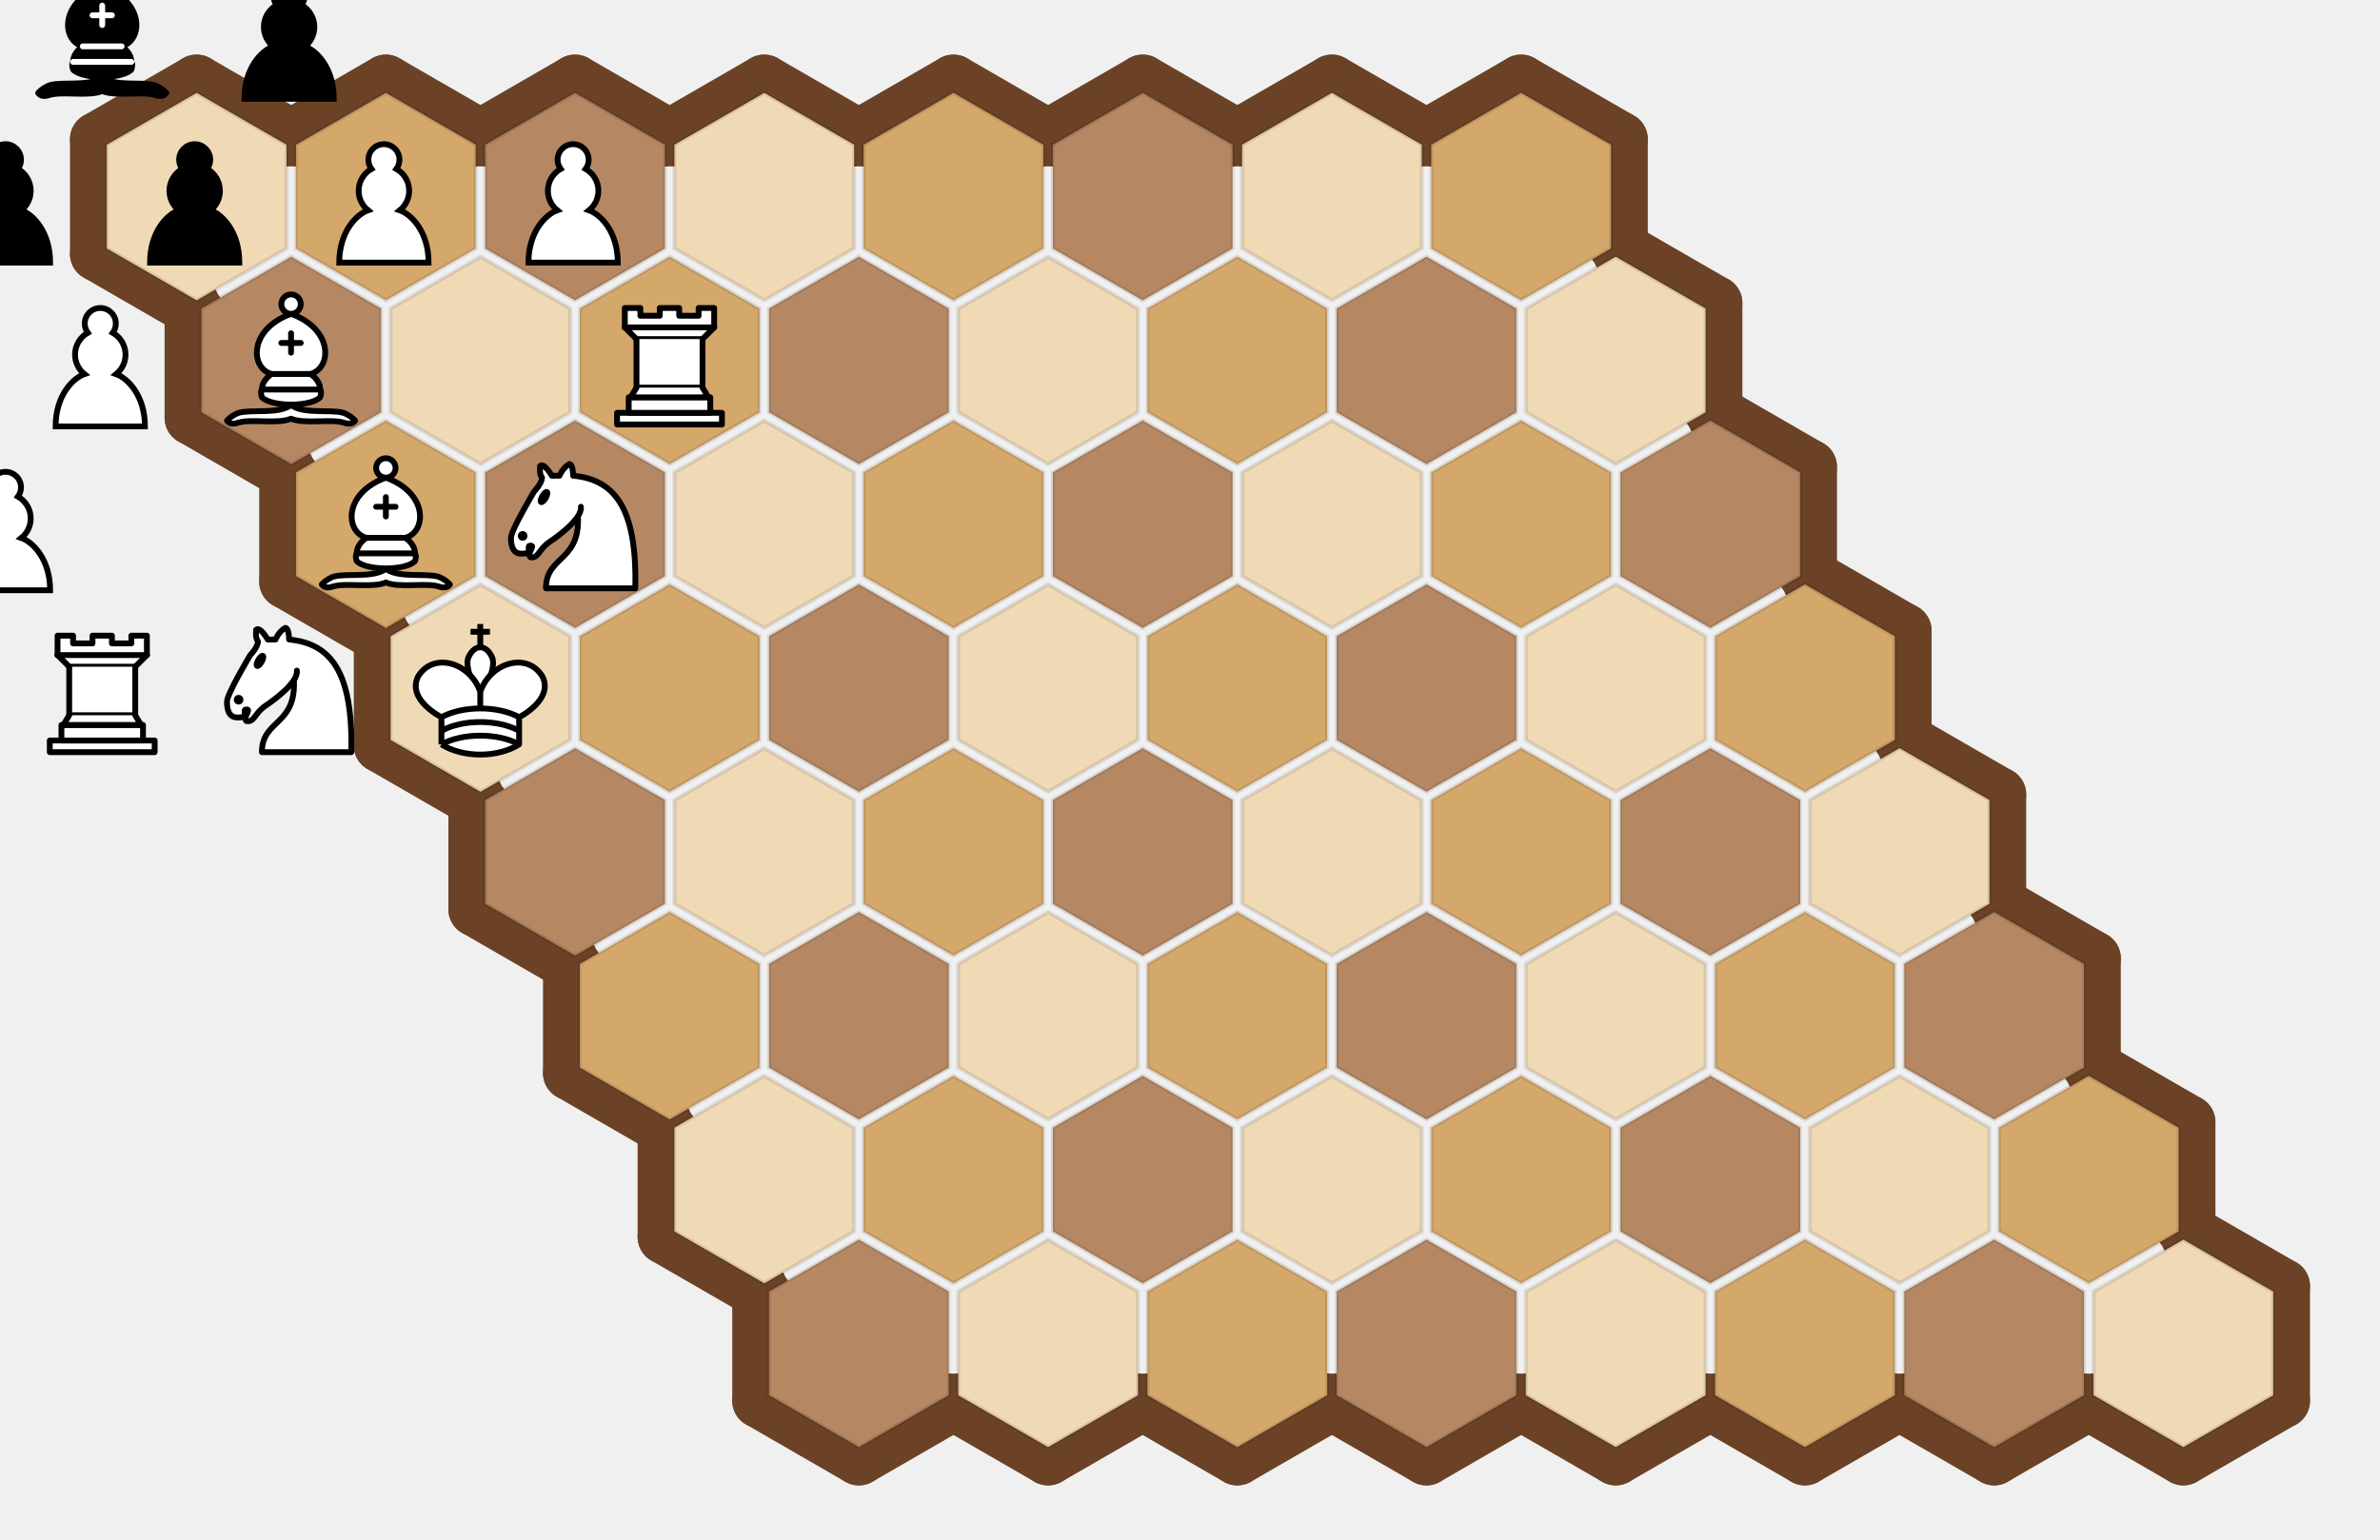
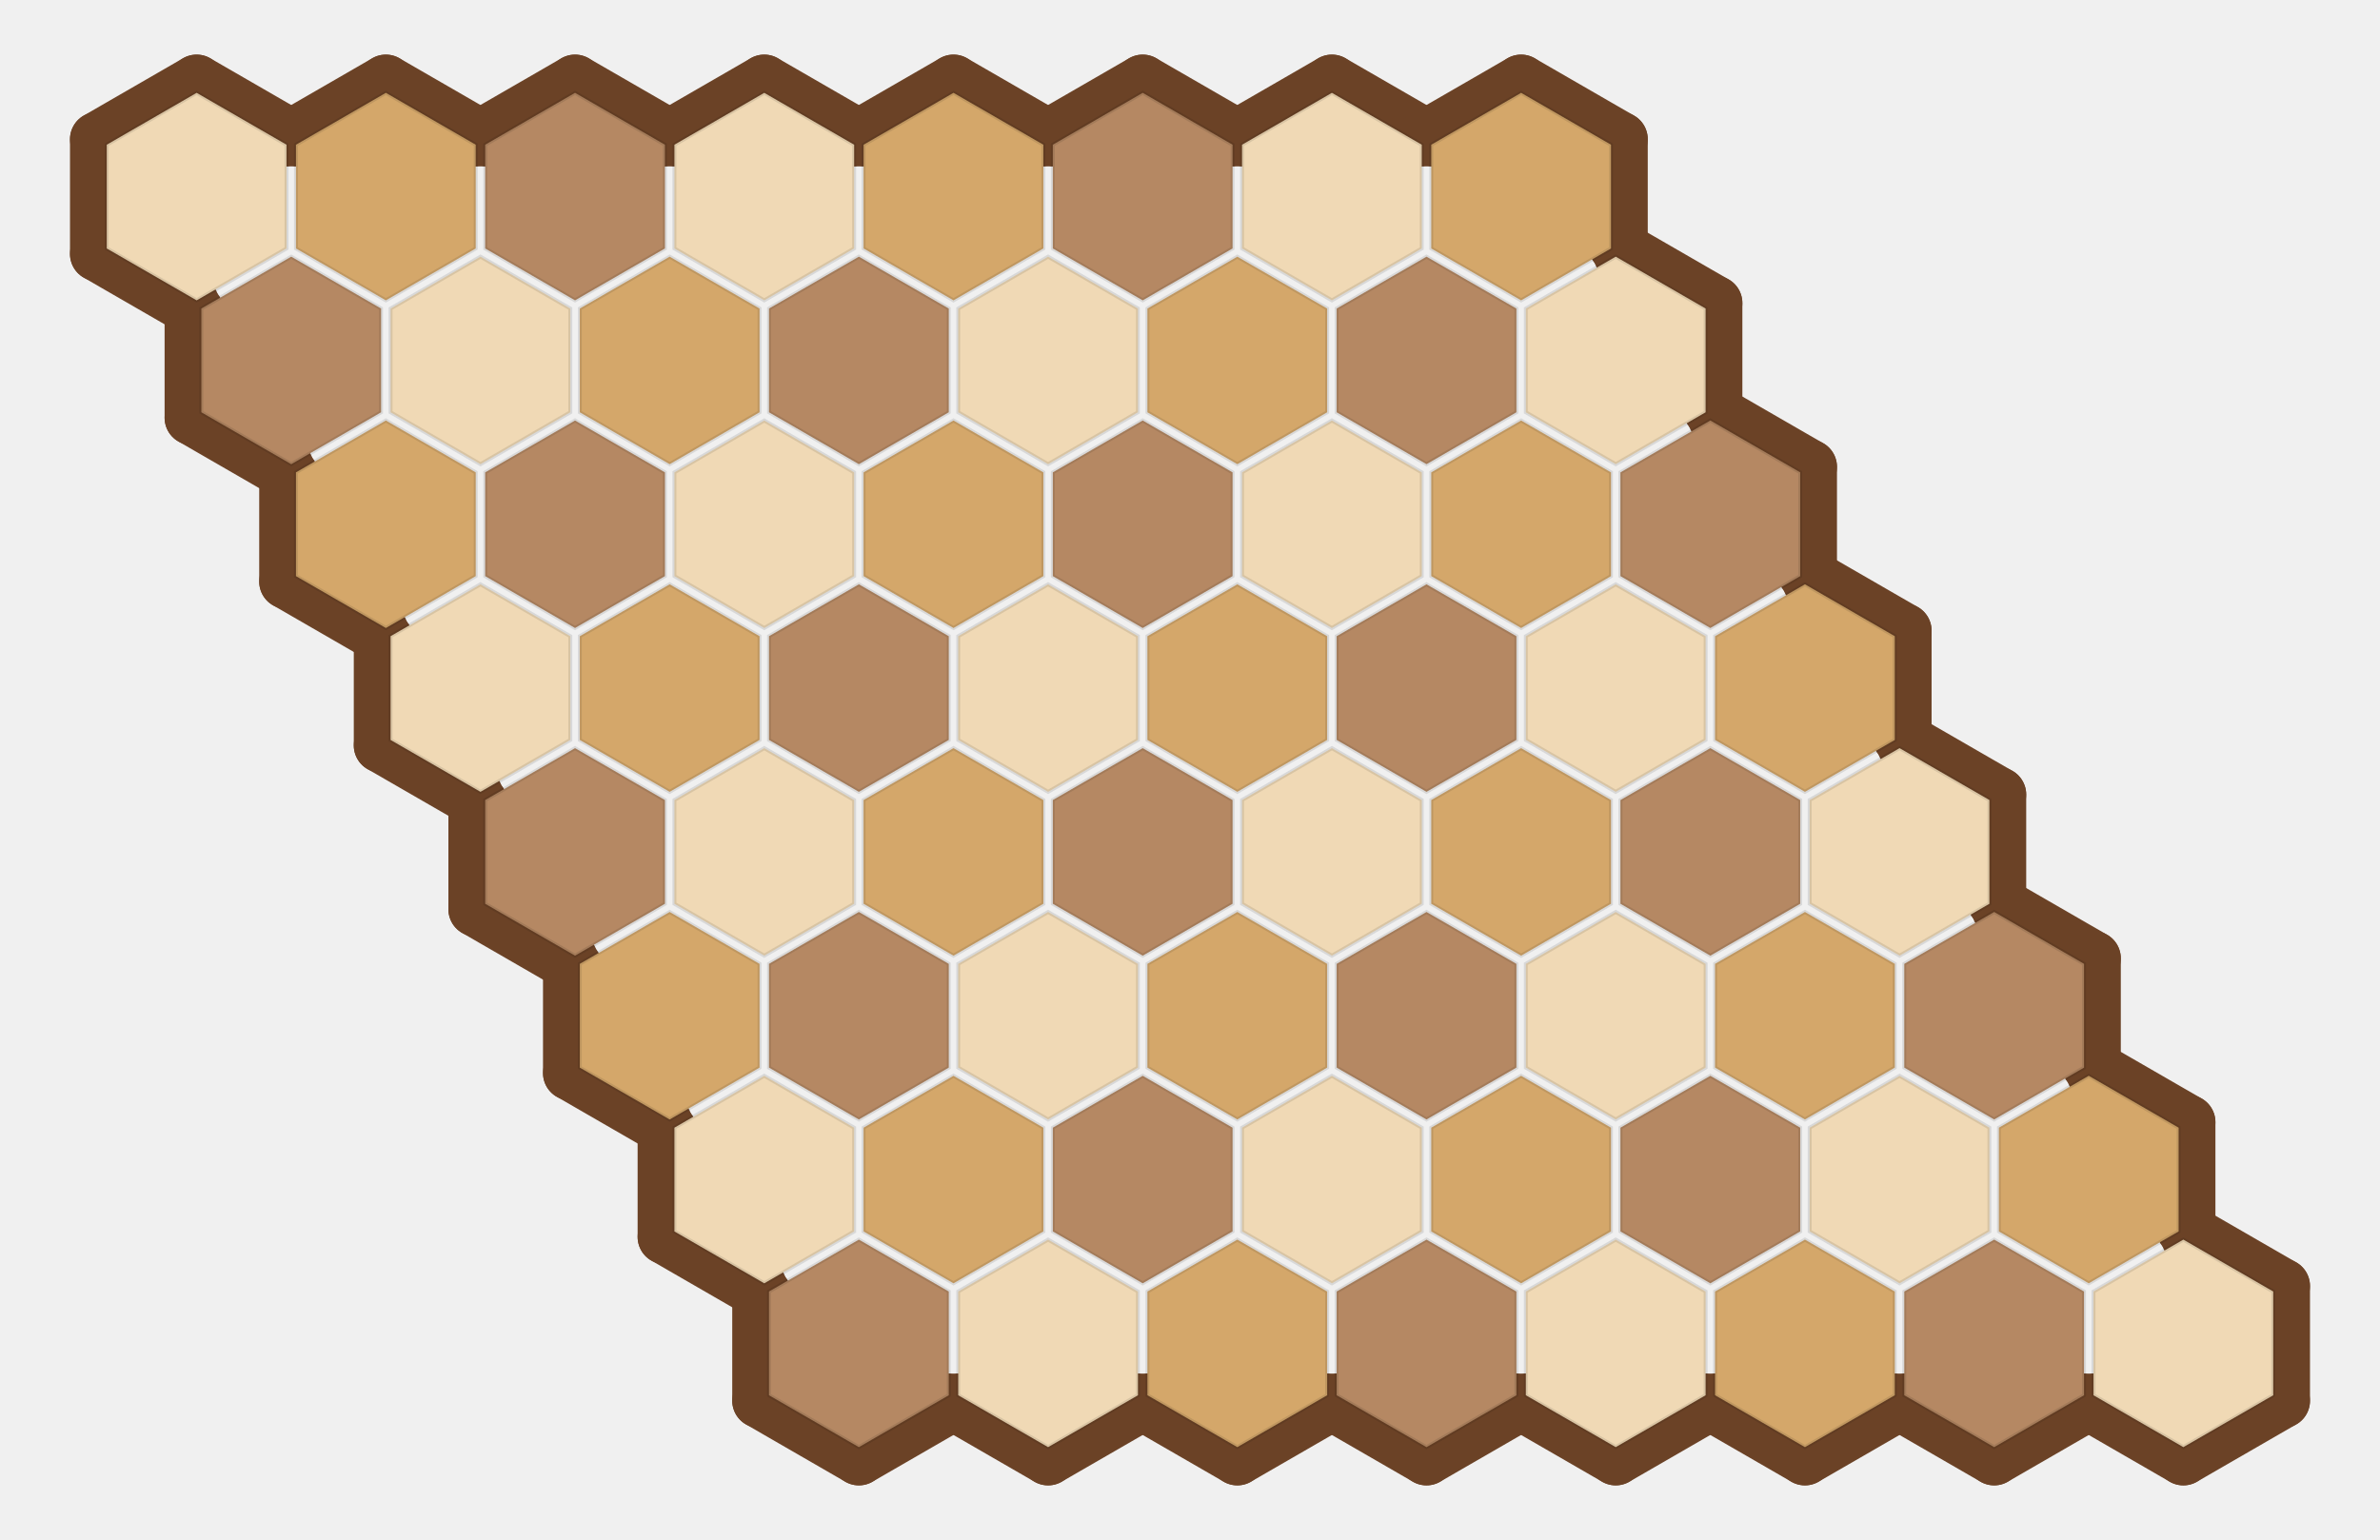
<svg xmlns="http://www.w3.org/2000/svg" viewBox="0 0 610.023 394.8" width="610.023" height="394.8">
-   <defs>
-     <symbol id="piece-mce-chess-bN" viewBox="0 0 45 45">
-       <g style="fill:none;stroke:#000;stroke-width:1.5;stroke-linecap:round;stroke-linejoin:round">
-         <path d="M 22,10 C 32.5,11 38.5,18 38,39 L 15,39 C 15,30 25,32.5 23,18" style="fill:#000" />
-         <path d="M 24,18 C 24.38,20.91 18.45,25.37 16,27 C 13,29 13.18,31.34 11,31 C 9.958,30.06 12.41,27.96 11,28 C 10,28 11.19,29.23 10,30 C 9,30 5.997,31 6,26 C 6,24 12,14 12,14 C 12,14 13.89,12.1 14,10.5 C 13.27,9.506 13.5,8.5 13.5,7.5 C 14.5,6.5 16.5,10 16.5,10 L 18.5,10 C 18.5,10 19.28,8.008 21,7 C 22,7 22,10 22,10" style="fill:#000" />
-         <path d="M 9.5,25.5 A 0.5,0.5 0 1 1 8.5,25.5 A 0.5,0.5 0 1 1 9.5,25.5 z" style="fill:#fff" />
-         <path d="M 15,15.5 A 0.5,1.5 0 1 1 14,15.5 A 0.5,1.5 0 1 1 15,15.5 z" transform="matrix(0.866,0.5,-0.5,0.866,9.693,-5.173)" style="fill:#fff" />
-         <path d="M 24.55,10.4 L 24.1,11.85 L 24.6,12 C 27.75,13 30.25,14.49 32.5,18.75 C 34.75,23.01 35.75,29.06 35.25,39 L 35.2,39.5 L 37.45,39.5 L 37.5,39 C 38,28.94 36.62,22.15 34.25,17.66 C 31.88,13.17 28.46,11.02 25.06,10.5 L 24.55,10.4 z" style="fill:#fff;stroke:none" />
-       </g>
-     </symbol>
-     <symbol id="piece-mce-chess-bP" viewBox="0 0 45 45">
-       <path d="M 22,9 C 19.79,9 18,10.79 18,13 C 18,13.89 18.29,14.71 18.78,15.38 C 16.83,16.5 15.5,18.59 15.5,21 C 15.5,23.03 16.44,24.84 17.91,26.03 C 14.91,27.09 10.5,31.58 10.5,39.5 L 33.5,39.5 C 33.5,31.58 29.09,27.09 26.09,26.03 C 27.56,24.84 28.5,23.03 28.5,21 C 28.5,18.59 27.17,16.5 25.22,15.38 C 25.71,14.71 26,13.89 26,13 C 26,10.79 24.21,9 22,9 z" style="fill:#000;stroke:#000;stroke-width:1.5;stroke-linecap:round" />
-     </symbol>
-     <symbol id="piece-mce-chess-wP" viewBox="0 0 45 45">
-       <path d="M 22,9 C 19.79,9 18,10.79 18,13 C 18,13.89 18.29,14.71 18.78,15.38 C 16.83,16.5 15.5,18.59 15.5,21 C 15.5,23.03 16.44,24.84 17.91,26.03 C 14.91,27.09 10.5,31.58 10.5,39.5 L 33.5,39.5 C 33.5,31.58 29.09,27.09 26.09,26.03 C 27.56,24.84 28.5,23.03 28.5,21 C 28.5,18.59 27.17,16.5 25.22,15.38 C 25.71,14.71 26,13.89 26,13 C 26,10.79 24.21,9 22,9 z" style="fill:#fff;stroke:#000;stroke-width:1.5;stroke-linecap:round" />
-     </symbol>
-     <symbol id="piece-mce-chess-wN" viewBox="0 0 45 45">
-       <g style="fill:none;stroke:#000;stroke-width:1.5;stroke-linecap:round;stroke-linejoin:round">
-         <path d="M 22,10 C 32.5,11 38.5,18 38,39 L 15,39 C 15,30 25,32.5 23,18" style="fill:#fff" />
-         <path d="M 24,18 C 24.38,20.91 18.45,25.37 16,27 C 13,29 13.18,31.34 11,31 C 9.958,30.06 12.41,27.96 11,28 C 10,28 11.19,29.23 10,30 C 9,30 5.997,31 6,26 C 6,24 12,14 12,14 C 12,14 13.89,12.1 14,10.5 C 13.27,9.506 13.5,8.5 13.5,7.5 C 14.5,6.5 16.5,10 16.5,10 L 18.5,10 C 18.5,10 19.28,8.008 21,7 C 22,7 22,10 22,10" style="fill:#fff" />
-         <path d="M 9.5,25.5 A 0.5,0.5 0 1 1 8.5,25.5 A 0.5,0.5 0 1 1 9.5,25.5 z" style="fill:#000" />
-         <path d="M 15,15.5 A 0.5,1.5 0 1 1 14,15.5 A 0.5,1.5 0 1 1 15,15.5 z" transform="matrix(0.866,0.5,-0.5,0.866,9.693,-5.173)" style="fill:#000" />
-       </g>
-     </symbol>
-     <symbol id="piece-mce-chess-bR" viewBox="0 0 45 45">
-       <g style="fill:#000;stroke:#000;stroke-width:1.5;stroke-linecap:round;stroke-linejoin:round">
-         <path d="M 9,39 L 36,39 L 36,36 L 9,36 L 9,39 z" />
-         <path d="M 12,36 L 12,32 L 33,32 L 33,36 L 12,36 z" />
-         <path d="M 11,14 L 11,9 L 15,9 L 15,11 L 20,11 L 20,9 L 25,9 L 25,11 L 30,11 L 30,9 L 34,9 L 34,14" />
-         <path d="M 34,14 L 31,17 L 14,17 L 11,14" />
-         <path d="M 31,17 L 31,29.5 L 14,29.5 L 14,17" />
-         <path d="M 31,29.5 L 32.5,32 L 12.5,32 L 14,29.5" />
-         <path d="M 11,14 L 34,14" style="fill:none;stroke:#fff;stroke-linejoin:miter" />
-         <path d="M 12,35.5 L 33,35.5" style="fill:none;stroke:#fff;stroke-width:1" />
-         <path d="M 13,31.5 L 32,31.5" style="fill:none;stroke:#fff;stroke-width:1" />
-         <path d="M 14,29.5 L 31,29.5" style="fill:none;stroke:#fff;stroke-width:1" />
-       </g>
-     </symbol>
-     <symbol id="piece-mce-chess-wR" viewBox="0 0 45 45">
-       <g style="fill:#fff;stroke:#000;stroke-width:1.5;stroke-linecap:round;stroke-linejoin:round">
-         <path d="M 9,39 L 36,39 L 36,36 L 9,36 L 9,39 z" />
-         <path d="M 12,36 L 12,32 L 33,32 L 33,36 L 12,36 z" />
-         <path d="M 11,14 L 11,9 L 15,9 L 15,11 L 20,11 L 20,9 L 25,9 L 25,11 L 30,11 L 30,9 L 34,9 L 34,14" />
-         <path d="M 34,14 L 31,17 L 14,17 L 11,14" />
-         <path d="M 31,17 L 31,29.5 L 14,29.5 L 14,17" />
-         <path d="M 31,29.5 L 32.5,32 L 12.5,32 L 14,29.5" />
-         <path d="M 11,14 L 34,14" style="fill:none" />
-       </g>
-     </symbol>
-     <symbol id="piece-mce-chess-bB" viewBox="0 0 45 45">
-       <g style="fill:none;stroke:#000;stroke-width:1.5;stroke-linecap:round;stroke-linejoin:round">
-         <g style="fill:#000;stroke-linecap:butt">
-           <path d="M 9,36 C 12.39,35.03 19.11,36.43 22.5,34 C 25.89,36.43 32.61,35.03 36,36 C 36,36 37.65,36.54 39,38 C 38.32,38.97 37.2,38.91 36,38.5 C 32.61,37.53 25.89,38.96 22.5,37.5 C 19.11,38.96 12.39,37.53 9,38.5 C 7.8,38.91 6.68,38.97 6,38 C 7.35,36.54 9,36 9,36 z" />
-           <path d="M 15,32 C 17.5,34.5 27.5,34.5 30,32 C 30.5,30.5 30,30 30,30 C 30,27.5 27.5,26 27.5,26 C 33,24.5 33.5,14.5 22.5,10.5 C 11.5,14.5 12,24.5 17.5,26 C 17.5,26 15,27.5 15,30 C 15,30 14.5,30.5 15,32 z" />
-           <path d="M 25,8 A 2.5,2.5 0 1 1 20,8 A 2.5,2.5 0 1 1 25,8 z" />
-         </g>
-         <path d="M 17.5,26 L 27.5,26 M 15,30 L 30,30 M 22.5,15.5 L 22.5,20.5 M 20,18 L 25,18" style="fill:none;stroke:#fff;stroke-linejoin:miter" />
-       </g>
-     </symbol>
-     <symbol id="piece-mce-chess-bK" viewBox="0 0 45 45">
-       <g style="fill:#000;stroke:#000;stroke-width:1.5;stroke-linejoin:round">
-         <path d="M 22.5,11.63 L 22.5,6" style="fill:none;stroke:#fff;stroke-linejoin:miter" />
-         <path d="M 20,8 L 25,8" style="fill:none;stroke:#fff;stroke-linejoin:miter" />
-         <path d="M 22.5,25 C 22.5,25 27,17.5 25.5,14.5 C 25.5,14.5 24.5,12 22.5,12 C 20.5,12 19.5,14.5 19.5,14.5 C 18,17.5 22.5,25 22.5,25" />
-         <path d="M 12.5,37 C 18,40.5 27,40.5 32.5,37 L 32.5,30 C 32.5,30 41.5,25.5 38.5,19.5 C 34.5,13 25,16 22.5,23.5 L 22.5,27 L 22.5,23.5 C 20,16 10.5,13 6.5,19.5 C 3.5,25.5 12.5,30 12.5,30 L 12.5,37" />
-         <path d="M 12.5,30 C 18,27 27,27 32.5,30" style="fill:none;stroke:#fff" />
-         <path d="M 12.5,33.5 C 18,30.5 27,30.5 32.5,33.5" style="fill:none;stroke:#fff" />
-         <path d="M 12.5,37 C 18,34 27,34 32.5,37" style="fill:none;stroke:#fff" />
-       </g>
-     </symbol>
-     <symbol id="piece-mce-chess-wB" viewBox="0 0 45 45">
-       <g style="fill:none;stroke:#000;stroke-width:1.5;stroke-linecap:round;stroke-linejoin:round">
-         <g style="fill:#fff;stroke-linecap:butt">
-           <path d="M 9,36 C 12.39,35.03 19.11,36.43 22.5,34 C 25.89,36.43 32.61,35.03 36,36 C 36,36 37.65,36.54 39,38 C 38.32,38.97 37.2,38.91 36,38.5 C 32.61,37.53 25.89,38.96 22.5,37.5 C 19.11,38.96 12.39,37.53 9,38.5 C 7.8,38.91 6.68,38.97 6,38 C 7.35,36.54 9,36 9,36 z" />
-           <path d="M 15,32 C 17.5,34.5 27.5,34.5 30,32 C 30.5,30.5 30,30 30,30 C 30,27.5 27.5,26 27.5,26 C 33,24.5 33.5,14.5 22.5,10.5 C 11.5,14.5 12,24.5 17.5,26 C 17.5,26 15,27.5 15,30 C 15,30 14.5,30.5 15,32 z" />
-           <path d="M 25,8 A 2.5,2.5 0 1 1 20,8 A 2.5,2.5 0 1 1 25,8 z" />
-         </g>
-         <path d="M 17.5,26 L 27.5,26 M 15,30 L 30,30 M 22.5,15.5 L 22.5,20.5 M 20,18 L 25,18" style="fill:none;stroke:#000;stroke-linejoin:miter" />
-       </g>
-     </symbol>
-     <symbol id="piece-mce-chess-wK" viewBox="0 0 45 45">
-       <g style="fill:#fff;stroke:#000;stroke-width:1.5;stroke-linejoin:round">
-         <path d="M 22.5,11.63 L 22.5,6" style="fill:none;stroke-linejoin:miter" />
-         <path d="M 20,8 L 25,8" style="fill:none;stroke-linejoin:miter" />
-         <path d="M 22.5,25 C 22.5,25 27,17.5 25.5,14.5 C 25.5,14.5 24.5,12 22.5,12 C 20.5,12 19.5,14.5 19.5,14.5 C 18,17.5 22.5,25 22.5,25" />
-         <path d="M 12.5,37 C 18,40.5 27,40.5 32.5,37 L 32.5,30 C 32.5,30 41.5,25.5 38.5,19.5 C 34.5,13 25,16 22.5,23.5 L 22.5,27 L 22.5,23.5 C 20,16 10.5,13 6.5,19.5 C 3.5,25.5 12.5,30 12.5,30 L 12.5,37" />
-         <path d="M 12.5,30 C 18,27 27,27 32.5,30" />
-         <path d="M 12.5,33.5 C 18,30.5 27,30.5 32.5,33.5" />
-         <path d="M 12.5,37 C 18,34 27,34 32.5,37" />
-       </g>
-     </symbol>
-   </defs>
  <g fill="none" stroke="#6b4226" stroke-width="14" stroke-linecap="round" stroke-linejoin="round">
    <line x1="50.40" y1="79.80" x2="24.94" y2="65.10" />
    <line x1="24.94" y1="65.10" x2="24.94" y2="35.70" />
    <line x1="24.94" y1="35.70" x2="50.40" y2="21.00" />
    <line x1="50.40" y1="21.00" x2="75.86" y2="35.70" />
    <line x1="73.44" y1="35.70" x2="98.90" y2="21.00" />
    <line x1="98.90" y1="21.00" x2="124.36" y2="35.70" />
    <line x1="121.93" y1="35.70" x2="147.39" y2="21.00" />
    <line x1="147.39" y1="21.00" x2="172.86" y2="35.70" />
    <line x1="170.43" y1="35.70" x2="195.89" y2="21.00" />
    <line x1="195.89" y1="21.00" x2="221.35" y2="35.70" />
    <line x1="218.93" y1="35.70" x2="244.39" y2="21.00" />
    <line x1="244.39" y1="21.00" x2="269.85" y2="35.70" />
    <line x1="267.43" y1="35.70" x2="292.89" y2="21.00" />
    <line x1="292.89" y1="21.00" x2="318.35" y2="35.70" />
    <line x1="315.92" y1="35.70" x2="341.38" y2="21.00" />
    <line x1="341.38" y1="21.00" x2="366.85" y2="35.70" />
    <line x1="415.34" y1="35.70" x2="415.34" y2="65.10" />
    <line x1="364.42" y1="35.70" x2="389.88" y2="21.00" />
    <line x1="389.88" y1="21.00" x2="415.34" y2="35.70" />
    <line x1="74.65" y1="121.80" x2="49.19" y2="107.10" />
    <line x1="49.19" y1="107.10" x2="49.19" y2="77.70" />
    <line x1="439.59" y1="77.70" x2="439.59" y2="107.10" />
    <line x1="414.13" y1="63.00" x2="439.59" y2="77.70" />
    <line x1="98.90" y1="163.80" x2="73.44" y2="149.10" />
    <line x1="73.44" y1="149.10" x2="73.44" y2="119.70" />
    <line x1="463.84" y1="119.70" x2="463.84" y2="149.10" />
    <line x1="438.38" y1="105.00" x2="463.84" y2="119.70" />
    <line x1="123.15" y1="205.80" x2="97.68" y2="191.10" />
    <line x1="97.68" y1="191.10" x2="97.68" y2="161.70" />
    <line x1="488.09" y1="161.70" x2="488.09" y2="191.10" />
    <line x1="462.63" y1="147.00" x2="488.09" y2="161.70" />
    <line x1="147.39" y1="247.80" x2="121.93" y2="233.10" />
    <line x1="121.93" y1="233.10" x2="121.93" y2="203.70" />
    <line x1="512.34" y1="203.70" x2="512.34" y2="233.10" />
    <line x1="486.88" y1="189.00" x2="512.34" y2="203.70" />
    <line x1="171.64" y1="289.80" x2="146.18" y2="275.10" />
    <line x1="146.18" y1="275.10" x2="146.18" y2="245.70" />
    <line x1="536.59" y1="245.70" x2="536.59" y2="275.10" />
    <line x1="511.13" y1="231.00" x2="536.59" y2="245.70" />
    <line x1="195.89" y1="331.80" x2="170.43" y2="317.10" />
    <line x1="170.43" y1="317.10" x2="170.43" y2="287.70" />
    <line x1="560.84" y1="287.70" x2="560.84" y2="317.10" />
    <line x1="535.37" y1="273.00" x2="560.84" y2="287.70" />
    <line x1="245.60" y1="359.10" x2="220.14" y2="373.80" />
    <line x1="220.14" y1="373.80" x2="194.68" y2="359.10" />
    <line x1="194.68" y1="359.10" x2="194.68" y2="329.70" />
    <line x1="294.10" y1="359.10" x2="268.64" y2="373.80" />
    <line x1="268.64" y1="373.80" x2="243.18" y2="359.10" />
    <line x1="342.60" y1="359.10" x2="317.14" y2="373.80" />
    <line x1="317.14" y1="373.80" x2="291.67" y2="359.10" />
    <line x1="391.09" y1="359.10" x2="365.63" y2="373.80" />
    <line x1="365.63" y1="373.80" x2="340.17" y2="359.10" />
    <line x1="439.59" y1="359.10" x2="414.13" y2="373.80" />
    <line x1="414.13" y1="373.80" x2="388.67" y2="359.10" />
    <line x1="488.09" y1="359.10" x2="462.63" y2="373.80" />
    <line x1="462.63" y1="373.80" x2="437.17" y2="359.10" />
    <line x1="536.59" y1="359.10" x2="511.13" y2="373.80" />
    <line x1="511.13" y1="373.80" x2="485.66" y2="359.10" />
    <line x1="585.08" y1="329.70" x2="585.08" y2="359.10" />
    <line x1="585.08" y1="359.10" x2="559.62" y2="373.80" />
    <line x1="559.62" y1="373.80" x2="534.16" y2="359.10" />
    <line x1="559.62" y1="315.00" x2="585.08" y2="329.70" />
  </g>
  <polygon points="73.44,37.10 73.44,63.70 50.40,77.00 27.36,63.70 27.36,37.10 50.40,23.80" fill="#f0d9b5" stroke="rgba(0,0,0,0.1)" stroke-width="1" data-sq="0,0" class="board-cell" />
  <polygon points="121.93,37.10 121.93,63.70 98.90,77.00 75.86,63.70 75.86,37.10 98.90,23.80" fill="#d4a76a" stroke="rgba(0,0,0,0.1)" stroke-width="1" data-sq="1,0" class="board-cell" />
  <polygon points="170.43,37.10 170.43,63.70 147.39,77.00 124.36,63.70 124.36,37.10 147.39,23.80" fill="#b58863" stroke="rgba(0,0,0,0.1)" stroke-width="1" data-sq="2,0" class="board-cell" />
  <polygon points="218.93,37.10 218.93,63.70 195.89,77.00 172.86,63.70 172.86,37.10 195.89,23.80" fill="#f0d9b5" stroke="rgba(0,0,0,0.1)" stroke-width="1" data-sq="3,0" class="board-cell" />
  <polygon points="267.43,37.10 267.43,63.70 244.39,77.00 221.35,63.70 221.35,37.10 244.39,23.80" fill="#d4a76a" stroke="rgba(0,0,0,0.1)" stroke-width="1" data-sq="4,0" class="board-cell" />
  <polygon points="315.92,37.10 315.92,63.70 292.89,77.00 269.85,63.70 269.85,37.10 292.89,23.80" fill="#b58863" stroke="rgba(0,0,0,0.1)" stroke-width="1" data-sq="5,0" class="board-cell" />
  <polygon points="364.42,37.10 364.42,63.70 341.38,77.00 318.35,63.70 318.35,37.10 341.38,23.80" fill="#f0d9b5" stroke="rgba(0,0,0,0.1)" stroke-width="1" data-sq="6,0" class="board-cell" />
  <polygon points="412.92,37.10 412.92,63.70 389.88,77.00 366.85,63.70 366.85,37.10 389.88,23.80" fill="#d4a76a" stroke="rgba(0,0,0,0.1)" stroke-width="1" data-sq="7,0" class="board-cell" />
  <polygon points="97.68,79.10 97.68,105.70 74.65,119.00 51.61,105.70 51.61,79.10 74.65,65.80" fill="#b58863" stroke="rgba(0,0,0,0.1)" stroke-width="1" data-sq="0,1" class="board-cell" />
  <polygon points="146.18,79.10 146.18,105.70 123.15,119.00 100.11,105.70 100.11,79.10 123.15,65.80" fill="#f0d9b5" stroke="rgba(0,0,0,0.1)" stroke-width="1" data-sq="1,1" class="board-cell" />
  <polygon points="194.68,79.10 194.68,105.70 171.64,119.00 148.61,105.70 148.61,79.10 171.64,65.80" fill="#d4a76a" stroke="rgba(0,0,0,0.1)" stroke-width="1" data-sq="2,1" class="board-cell" />
  <polygon points="243.18,79.10 243.18,105.70 220.14,119.00 197.10,105.70 197.10,79.10 220.14,65.80" fill="#b58863" stroke="rgba(0,0,0,0.1)" stroke-width="1" data-sq="3,1" class="board-cell" />
  <polygon points="291.67,79.10 291.67,105.70 268.64,119.00 245.60,105.70 245.60,79.10 268.64,65.80" fill="#f0d9b5" stroke="rgba(0,0,0,0.1)" stroke-width="1" data-sq="4,1" class="board-cell" />
  <polygon points="340.17,79.10 340.17,105.70 317.14,119.00 294.10,105.70 294.10,79.10 317.14,65.80" fill="#d4a76a" stroke="rgba(0,0,0,0.1)" stroke-width="1" data-sq="5,1" class="board-cell" />
  <polygon points="388.67,79.10 388.67,105.70 365.63,119.00 342.60,105.70 342.60,79.10 365.63,65.80" fill="#b58863" stroke="rgba(0,0,0,0.1)" stroke-width="1" data-sq="6,1" class="board-cell" />
  <polygon points="437.17,79.10 437.17,105.70 414.13,119.00 391.09,105.70 391.09,79.10 414.13,65.80" fill="#f0d9b5" stroke="rgba(0,0,0,0.1)" stroke-width="1" data-sq="7,1" class="board-cell" />
  <polygon points="121.93,121.10 121.93,147.70 98.90,161.00 75.86,147.70 75.86,121.10 98.90,107.80" fill="#d4a76a" stroke="rgba(0,0,0,0.1)" stroke-width="1" data-sq="0,2" class="board-cell" />
  <polygon points="170.43,121.10 170.43,147.70 147.39,161.00 124.36,147.70 124.36,121.10 147.39,107.80" fill="#b58863" stroke="rgba(0,0,0,0.1)" stroke-width="1" data-sq="1,2" class="board-cell" />
  <polygon points="218.93,121.10 218.93,147.70 195.89,161.00 172.86,147.70 172.86,121.10 195.89,107.80" fill="#f0d9b5" stroke="rgba(0,0,0,0.1)" stroke-width="1" data-sq="2,2" class="board-cell" />
  <polygon points="267.43,121.10 267.43,147.70 244.39,161.00 221.35,147.70 221.35,121.10 244.39,107.80" fill="#d4a76a" stroke="rgba(0,0,0,0.1)" stroke-width="1" data-sq="3,2" class="board-cell" />
  <polygon points="315.92,121.10 315.92,147.70 292.89,161.00 269.85,147.70 269.85,121.10 292.89,107.80" fill="#b58863" stroke="rgba(0,0,0,0.1)" stroke-width="1" data-sq="4,2" class="board-cell" />
  <polygon points="364.42,121.10 364.42,147.70 341.38,161.00 318.35,147.70 318.35,121.10 341.38,107.80" fill="#f0d9b5" stroke="rgba(0,0,0,0.1)" stroke-width="1" data-sq="5,2" class="board-cell" />
  <polygon points="412.92,121.10 412.92,147.70 389.88,161.00 366.85,147.70 366.85,121.10 389.88,107.80" fill="#d4a76a" stroke="rgba(0,0,0,0.1)" stroke-width="1" data-sq="6,2" class="board-cell" />
  <polygon points="461.42,121.10 461.42,147.70 438.38,161.00 415.34,147.70 415.34,121.10 438.38,107.80" fill="#b58863" stroke="rgba(0,0,0,0.1)" stroke-width="1" data-sq="7,2" class="board-cell" />
  <polygon points="146.18,163.10 146.18,189.70 123.15,203.00 100.11,189.70 100.11,163.10 123.15,149.80" fill="#f0d9b5" stroke="rgba(0,0,0,0.1)" stroke-width="1" data-sq="0,3" class="board-cell" />
  <polygon points="194.68,163.10 194.68,189.70 171.64,203.00 148.61,189.70 148.61,163.10 171.64,149.80" fill="#d4a76a" stroke="rgba(0,0,0,0.1)" stroke-width="1" data-sq="1,3" class="board-cell" />
  <polygon points="243.18,163.10 243.18,189.70 220.14,203.00 197.10,189.70 197.10,163.10 220.14,149.80" fill="#b58863" stroke="rgba(0,0,0,0.1)" stroke-width="1" data-sq="2,3" class="board-cell" />
  <polygon points="291.67,163.10 291.67,189.70 268.64,203.00 245.60,189.70 245.60,163.10 268.64,149.80" fill="#f0d9b5" stroke="rgba(0,0,0,0.1)" stroke-width="1" data-sq="3,3" class="board-cell" />
  <polygon points="340.17,163.10 340.17,189.70 317.14,203.00 294.10,189.70 294.10,163.10 317.14,149.80" fill="#d4a76a" stroke="rgba(0,0,0,0.1)" stroke-width="1" data-sq="4,3" class="board-cell" />
  <polygon points="388.67,163.10 388.67,189.70 365.63,203.00 342.60,189.70 342.60,163.10 365.63,149.80" fill="#b58863" stroke="rgba(0,0,0,0.1)" stroke-width="1" data-sq="5,3" class="board-cell" />
  <polygon points="437.17,163.10 437.17,189.70 414.13,203.00 391.09,189.70 391.09,163.10 414.13,149.80" fill="#f0d9b5" stroke="rgba(0,0,0,0.1)" stroke-width="1" data-sq="6,3" class="board-cell" />
  <polygon points="485.66,163.10 485.66,189.70 462.63,203.00 439.59,189.70 439.59,163.10 462.63,149.80" fill="#d4a76a" stroke="rgba(0,0,0,0.1)" stroke-width="1" data-sq="7,3" class="board-cell" />
  <polygon points="170.43,205.10 170.43,231.70 147.39,245.00 124.36,231.70 124.36,205.10 147.39,191.80" fill="#b58863" stroke="rgba(0,0,0,0.1)" stroke-width="1" data-sq="0,4" class="board-cell" />
  <polygon points="218.93,205.10 218.93,231.70 195.89,245.00 172.86,231.70 172.86,205.10 195.89,191.80" fill="#f0d9b5" stroke="rgba(0,0,0,0.1)" stroke-width="1" data-sq="1,4" class="board-cell" />
  <polygon points="267.43,205.10 267.43,231.70 244.39,245.00 221.35,231.70 221.35,205.10 244.39,191.80" fill="#d4a76a" stroke="rgba(0,0,0,0.1)" stroke-width="1" data-sq="2,4" class="board-cell" />
  <polygon points="315.92,205.10 315.92,231.70 292.89,245.00 269.85,231.70 269.85,205.10 292.89,191.80" fill="#b58863" stroke="rgba(0,0,0,0.1)" stroke-width="1" data-sq="3,4" class="board-cell" />
  <polygon points="364.42,205.10 364.42,231.70 341.38,245.00 318.35,231.70 318.35,205.10 341.38,191.80" fill="#f0d9b5" stroke="rgba(0,0,0,0.1)" stroke-width="1" data-sq="4,4" class="board-cell" />
  <polygon points="412.92,205.10 412.92,231.70 389.88,245.00 366.85,231.70 366.85,205.10 389.88,191.80" fill="#d4a76a" stroke="rgba(0,0,0,0.1)" stroke-width="1" data-sq="5,4" class="board-cell" />
  <polygon points="461.42,205.10 461.42,231.70 438.38,245.00 415.34,231.70 415.34,205.10 438.38,191.80" fill="#b58863" stroke="rgba(0,0,0,0.1)" stroke-width="1" data-sq="6,4" class="board-cell" />
  <polygon points="509.91,205.10 509.91,231.70 486.88,245.00 463.84,231.70 463.84,205.10 486.88,191.80" fill="#f0d9b5" stroke="rgba(0,0,0,0.1)" stroke-width="1" data-sq="7,4" class="board-cell" />
  <polygon points="194.68,247.10 194.68,273.70 171.64,287.00 148.61,273.70 148.61,247.10 171.64,233.80" fill="#d4a76a" stroke="rgba(0,0,0,0.1)" stroke-width="1" data-sq="0,5" class="board-cell" />
  <polygon points="243.18,247.10 243.18,273.70 220.14,287.00 197.10,273.70 197.10,247.10 220.14,233.80" fill="#b58863" stroke="rgba(0,0,0,0.1)" stroke-width="1" data-sq="1,5" class="board-cell" />
  <polygon points="291.67,247.10 291.67,273.70 268.64,287.00 245.60,273.70 245.60,247.10 268.64,233.80" fill="#f0d9b5" stroke="rgba(0,0,0,0.1)" stroke-width="1" data-sq="2,5" class="board-cell" />
  <polygon points="340.17,247.10 340.17,273.70 317.14,287.00 294.10,273.70 294.10,247.10 317.14,233.80" fill="#d4a76a" stroke="rgba(0,0,0,0.1)" stroke-width="1" data-sq="3,5" class="board-cell" />
  <polygon points="388.67,247.10 388.67,273.70 365.63,287.00 342.60,273.70 342.60,247.10 365.63,233.80" fill="#b58863" stroke="rgba(0,0,0,0.1)" stroke-width="1" data-sq="4,5" class="board-cell" />
  <polygon points="437.17,247.10 437.17,273.70 414.13,287.00 391.09,273.70 391.09,247.10 414.13,233.80" fill="#f0d9b5" stroke="rgba(0,0,0,0.1)" stroke-width="1" data-sq="5,5" class="board-cell" />
  <polygon points="485.66,247.10 485.66,273.70 462.63,287.00 439.59,273.70 439.59,247.10 462.63,233.80" fill="#d4a76a" stroke="rgba(0,0,0,0.1)" stroke-width="1" data-sq="6,5" class="board-cell" />
  <polygon points="534.16,247.10 534.16,273.70 511.13,287.00 488.09,273.70 488.09,247.10 511.13,233.80" fill="#b58863" stroke="rgba(0,0,0,0.1)" stroke-width="1" data-sq="7,5" class="board-cell" />
  <polygon points="218.93,289.10 218.93,315.70 195.89,329.00 172.86,315.70 172.86,289.10 195.89,275.80" fill="#f0d9b5" stroke="rgba(0,0,0,0.1)" stroke-width="1" data-sq="0,6" class="board-cell" />
  <polygon points="267.43,289.10 267.43,315.70 244.39,329.00 221.35,315.70 221.35,289.10 244.39,275.80" fill="#d4a76a" stroke="rgba(0,0,0,0.1)" stroke-width="1" data-sq="1,6" class="board-cell" />
  <polygon points="315.92,289.10 315.92,315.70 292.89,329.00 269.85,315.70 269.85,289.10 292.89,275.80" fill="#b58863" stroke="rgba(0,0,0,0.1)" stroke-width="1" data-sq="2,6" class="board-cell" />
  <polygon points="364.42,289.10 364.42,315.70 341.38,329.00 318.35,315.70 318.35,289.10 341.38,275.80" fill="#f0d9b5" stroke="rgba(0,0,0,0.1)" stroke-width="1" data-sq="3,6" class="board-cell" />
  <polygon points="412.92,289.10 412.92,315.70 389.88,329.00 366.85,315.70 366.85,289.10 389.88,275.80" fill="#d4a76a" stroke="rgba(0,0,0,0.1)" stroke-width="1" data-sq="4,6" class="board-cell" />
  <polygon points="461.42,289.10 461.42,315.70 438.38,329.00 415.34,315.70 415.34,289.10 438.38,275.80" fill="#b58863" stroke="rgba(0,0,0,0.1)" stroke-width="1" data-sq="5,6" class="board-cell" />
  <polygon points="509.91,289.10 509.91,315.70 486.88,329.00 463.84,315.70 463.84,289.10 486.88,275.80" fill="#f0d9b5" stroke="rgba(0,0,0,0.1)" stroke-width="1" data-sq="6,6" class="board-cell" />
  <polygon points="558.41,289.10 558.41,315.70 535.37,329.00 512.34,315.70 512.34,289.10 535.37,275.80" fill="#d4a76a" stroke="rgba(0,0,0,0.1)" stroke-width="1" data-sq="7,6" class="board-cell" />
  <polygon points="243.18,331.10 243.18,357.70 220.14,371.00 197.10,357.70 197.10,331.10 220.14,317.80" fill="#b58863" stroke="rgba(0,0,0,0.1)" stroke-width="1" data-sq="0,7" class="board-cell" />
  <polygon points="291.67,331.10 291.67,357.70 268.64,371.00 245.60,357.70 245.60,331.10 268.64,317.80" fill="#f0d9b5" stroke="rgba(0,0,0,0.1)" stroke-width="1" data-sq="1,7" class="board-cell" />
  <polygon points="340.17,331.10 340.17,357.70 317.14,371.00 294.10,357.70 294.10,331.10 317.14,317.80" fill="#d4a76a" stroke="rgba(0,0,0,0.1)" stroke-width="1" data-sq="2,7" class="board-cell" />
  <polygon points="388.67,331.10 388.67,357.70 365.63,371.00 342.60,357.70 342.60,331.10 365.63,317.80" fill="#b58863" stroke="rgba(0,0,0,0.1)" stroke-width="1" data-sq="3,7" class="board-cell" />
  <polygon points="437.17,331.10 437.17,357.70 414.13,371.00 391.09,357.70 391.09,331.10 414.13,317.80" fill="#f0d9b5" stroke="rgba(0,0,0,0.1)" stroke-width="1" data-sq="4,7" class="board-cell" />
  <polygon points="485.66,331.10 485.66,357.70 462.63,371.00 439.59,357.70 439.59,331.10 462.63,317.80" fill="#d4a76a" stroke="rgba(0,0,0,0.1)" stroke-width="1" data-sq="5,7" class="board-cell" />
  <polygon points="534.16,331.10 534.16,357.70 511.13,371.00 488.09,357.70 488.09,331.10 511.13,317.80" fill="#b58863" stroke="rgba(0,0,0,0.1)" stroke-width="1" data-sq="6,7" class="board-cell" />
  <polygon points="582.66,331.10 582.66,357.70 559.62,371.00 536.59,357.70 536.59,331.10 559.62,317.80" fill="#f0d9b5" stroke="rgba(0,0,0,0.1)" stroke-width="1" data-sq="7,7" class="board-cell" />
-   <g pointer-events="none">
-     <use href="#piece-mce-chess-bN" x="-69.0" y="-56.0" width="44.8" height="44.8" />
-     <use href="#piece-mce-chess-bP" x="-20.5" y="28.0" width="44.8" height="44.8" />
-     <use href="#piece-mce-chess-wP" x="3.8" y="70.0" width="44.8" height="44.8" />
-     <use href="#piece-mce-chess-wN" x="52.2" y="154.0" width="44.8" height="44.8" />
-     <use href="#piece-mce-chess-bR" x="-93.2" y="-14.0" width="44.8" height="44.8" />
-     <use href="#piece-mce-chess-bP" x="-69.0" y="28.0" width="44.8" height="44.8" />
-     <use href="#piece-mce-chess-wP" x="-20.5" y="112.0" width="44.8" height="44.8" />
-     <use href="#piece-mce-chess-wR" x="3.8" y="154.0" width="44.8" height="44.8" />
-     <use href="#piece-mce-chess-bB" x="3.8" y="-14.0" width="44.8" height="44.8" />
-     <use href="#piece-mce-chess-bB" x="-20.5" y="-56.0" width="44.8" height="44.8" />
-     <use href="#piece-mce-chess-bK" x="-44.7" y="-98.0" width="44.8" height="44.8" />
-     <use href="#piece-mce-chess-bP" x="28.0" y="28.0" width="44.8" height="44.8" />
-     <use href="#piece-mce-chess-wB" x="52.2" y="70.0" width="44.8" height="44.8" />
-     <use href="#piece-mce-chess-wB" x="76.5" y="112.0" width="44.8" height="44.8" />
-     <use href="#piece-mce-chess-wK" x="100.7" y="154.0" width="44.8" height="44.8" />
-     <use href="#piece-mce-chess-bP" x="52.2" y="-14.0" width="44.8" height="44.8" />
-     <use href="#piece-mce-chess-bN" x="3.8" y="-98.0" width="44.8" height="44.8" />
-     <use href="#piece-mce-chess-wP" x="76.5" y="28.0" width="44.8" height="44.8" />
-     <use href="#piece-mce-chess-wN" x="125.0" y="112.0" width="44.8" height="44.8" />
-     <use href="#piece-mce-chess-bP" x="76.5" y="-56.0" width="44.8" height="44.8" />
-     <use href="#piece-mce-chess-bR" x="52.2" y="-98.0" width="44.8" height="44.8" />
-     <use href="#piece-mce-chess-wP" x="125.0" y="28.0" width="44.8" height="44.8" />
-     <use href="#piece-mce-chess-wR" x="149.2" y="70.0" width="44.8" height="44.8" />
-   </g>
</svg>
